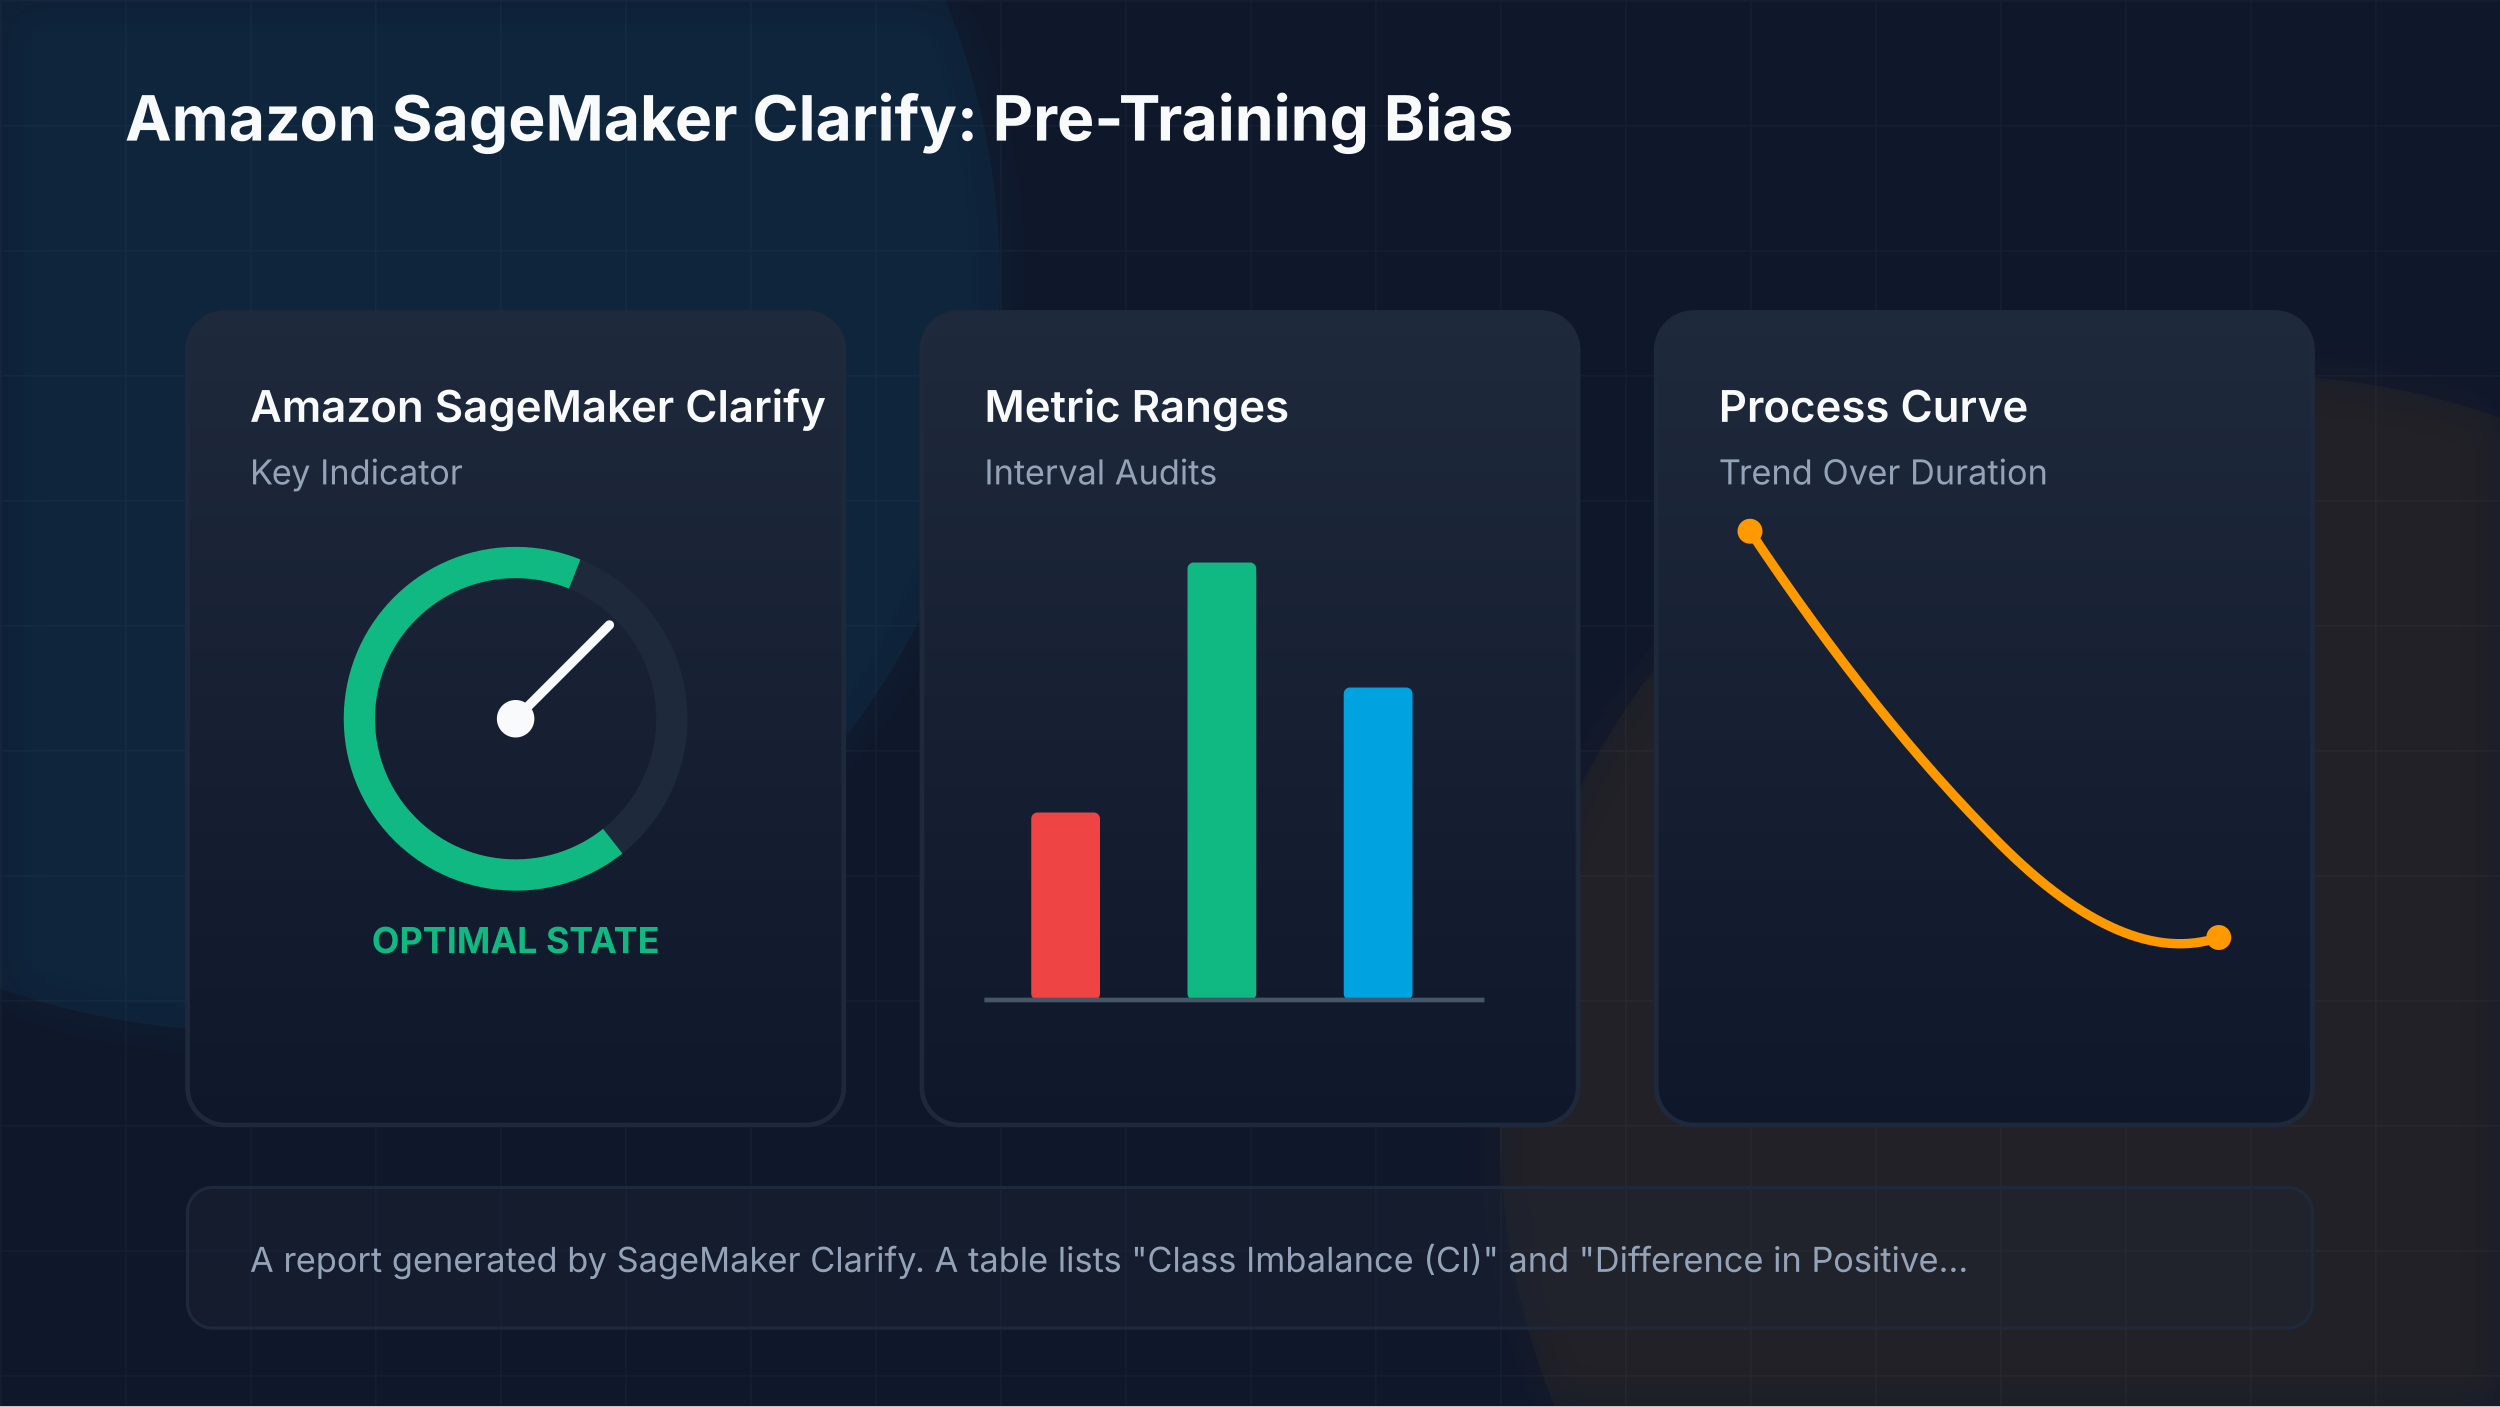
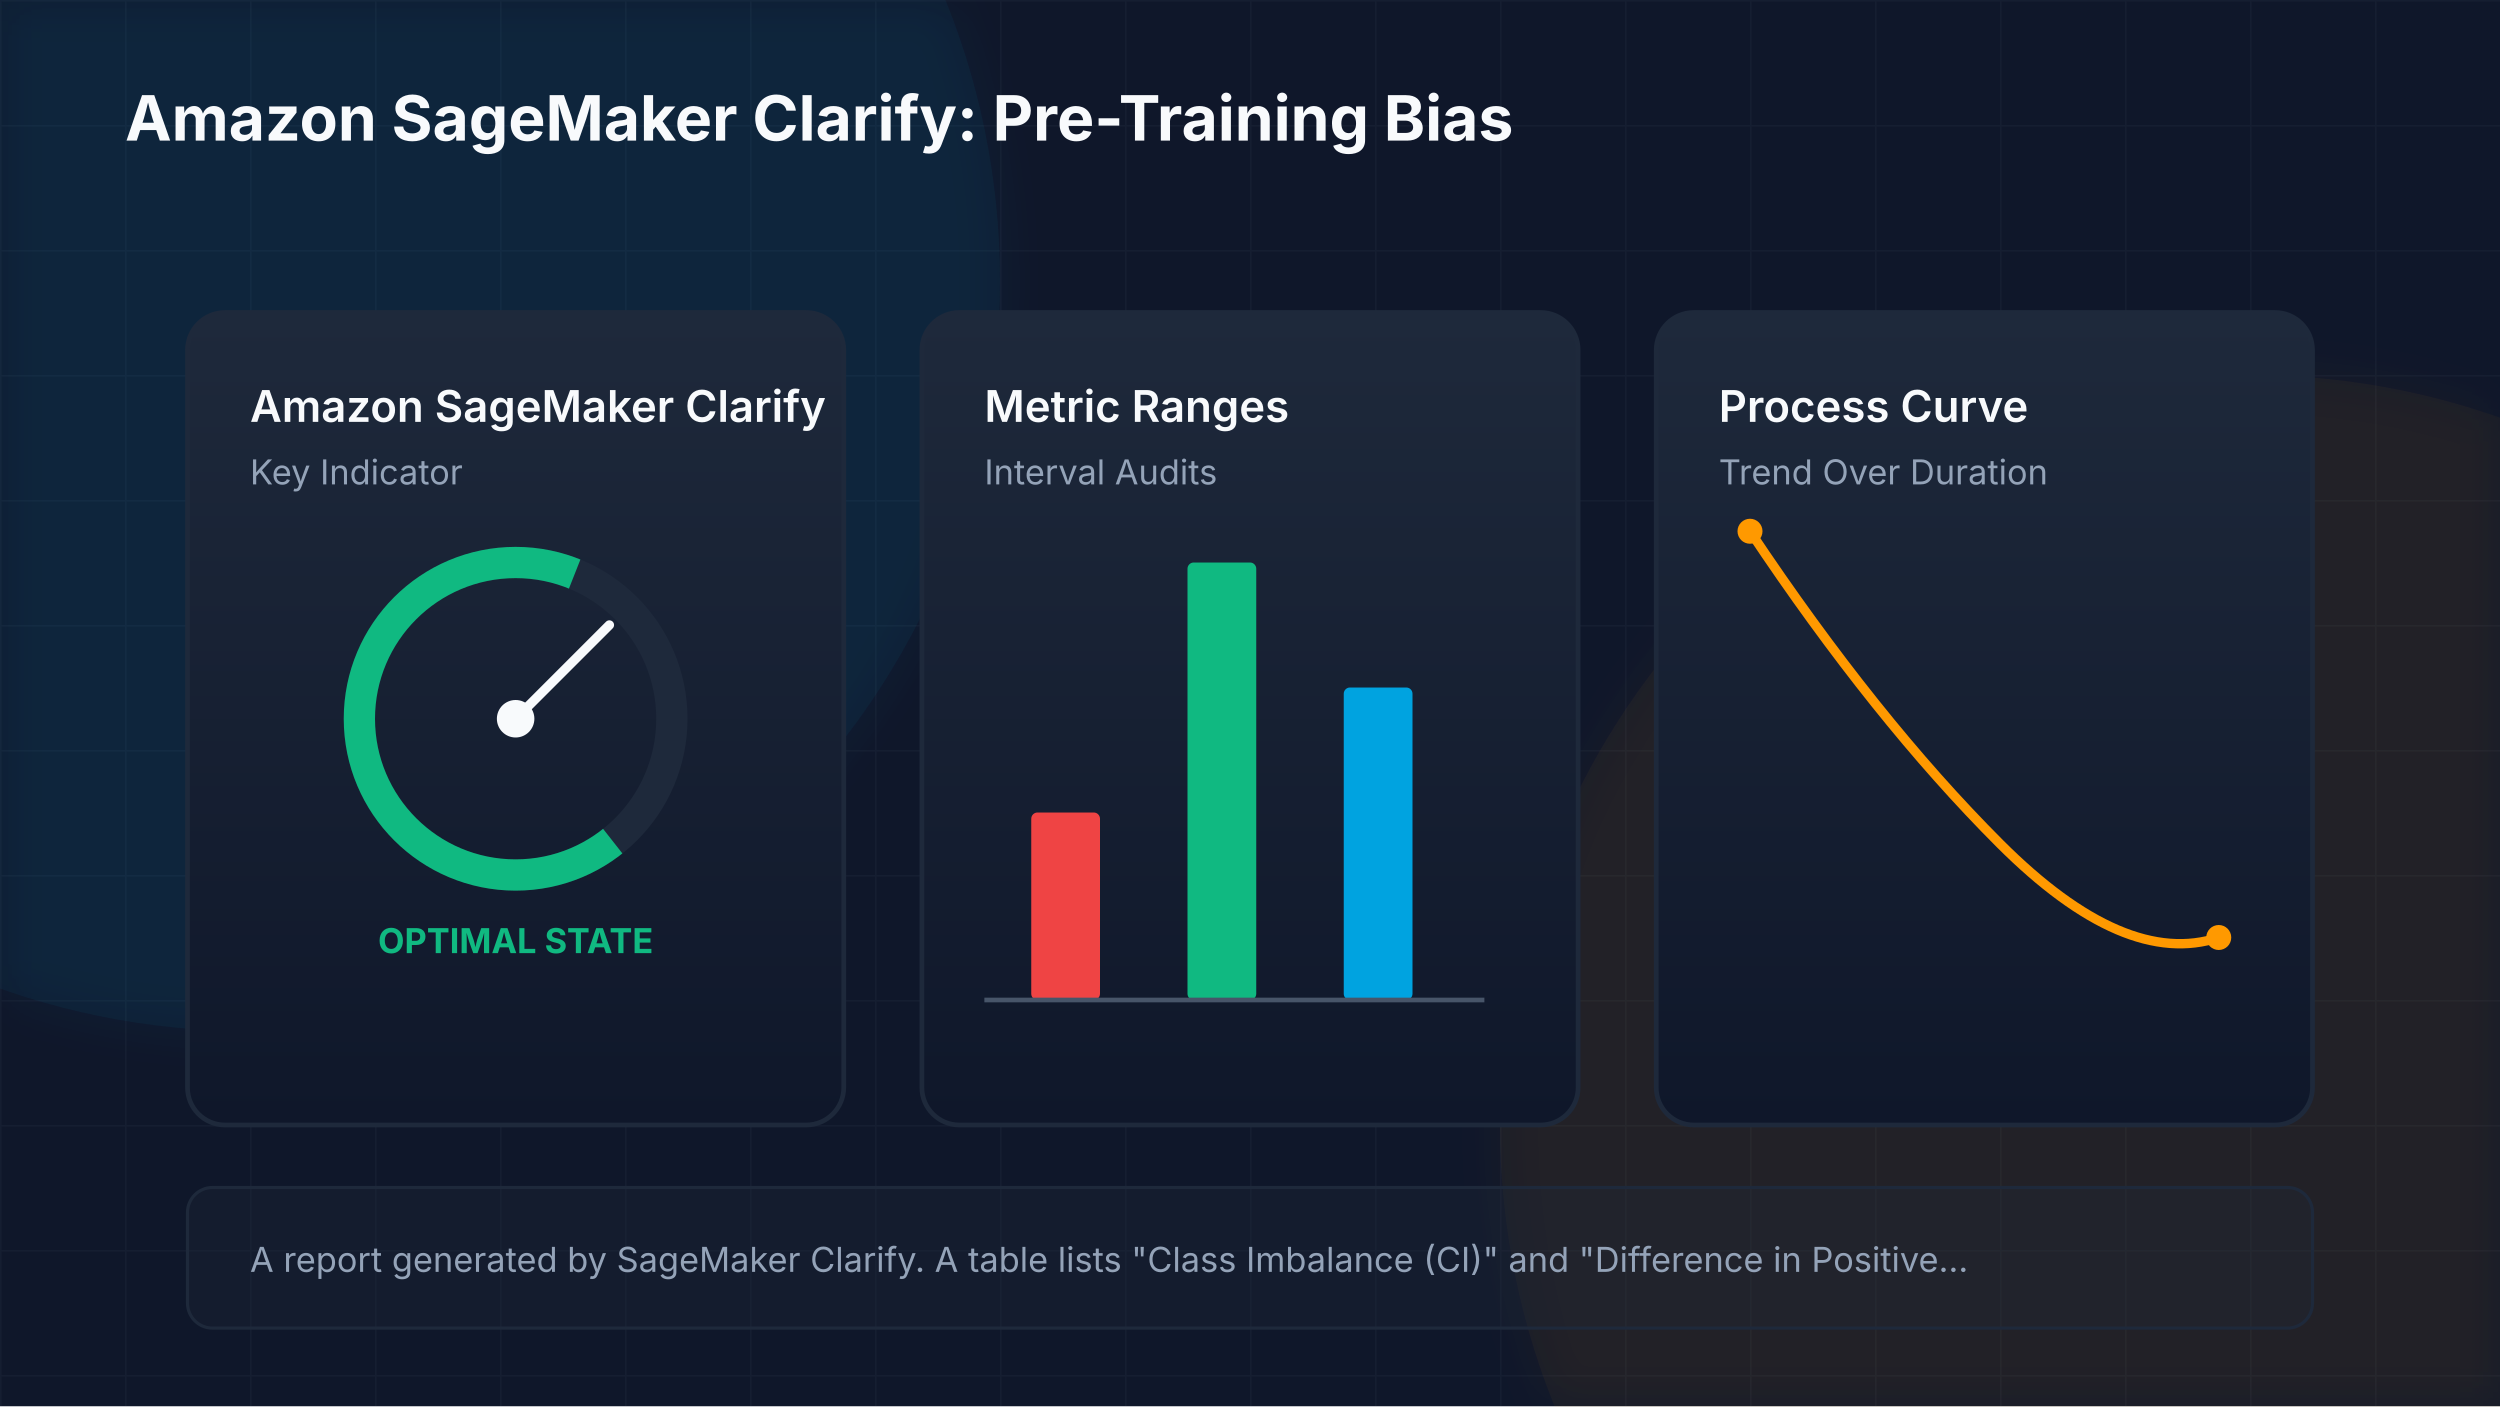
<svg xmlns="http://www.w3.org/2000/svg" viewBox="0 0 800 450" width="100%" height="100%">
  <defs>
    <linearGradient id="aws-orange" x1="0%" y1="0%" x2="100%" y2="100%">
      <stop offset="0%" stop-color="#FF9900" />
      <stop offset="100%" stop-color="#FFC400" />
    </linearGradient>
    <linearGradient id="cloud-blue" x1="0%" y1="0%" x2="100%" y2="100%">
      <stop offset="0%" stop-color="#00A3E0" />
      <stop offset="100%" stop-color="#1D70B8" />
    </linearGradient>
    <linearGradient id="success-green" x1="0%" y1="0%" x2="100%" y2="100%">
      <stop offset="0%" stop-color="#10B981" />
      <stop offset="100%" stop-color="#059669" />
    </linearGradient>
    <linearGradient id="alert-red" x1="0%" y1="0%" x2="100%" y2="100%">
      <stop offset="0%" stop-color="#EF4444" />
      <stop offset="100%" stop-color="#DC2626" />
    </linearGradient>
    <linearGradient id="warning-gold" x1="0%" y1="0%" x2="100%" y2="100%">
      <stop offset="0%" stop-color="#F59E0B" />
      <stop offset="100%" stop-color="#D97706" />
    </linearGradient>
    <linearGradient id="dark-card" x1="0%" y1="0%" x2="0%" y2="100%">
      <stop offset="0%" stop-color="#1E293B" />
      <stop offset="100%" stop-color="#0F172A" />
    </linearGradient>
    <linearGradient id="purple-glow" x1="0%" y1="0%" x2="100%" y2="100%">
      <stop offset="0%" stop-color="#8B5CF6" />
      <stop offset="100%" stop-color="#6D28D9" />
    </linearGradient>
    <filter id="glow-orange" x="-20%" y="-20%" width="140%" height="140%">
      <feGaussianBlur stdDeviation="8" result="blur" />
      <feComposite in="SourceGraphic" in2="blur" operator="over" />
    </filter>
    <filter id="glow-blue" x="-20%" y="-20%" width="140%" height="140%">
      <feGaussianBlur stdDeviation="8" result="blur" />
      <feComposite in="SourceGraphic" in2="blur" operator="over" />
    </filter>
    <pattern id="grid" width="40" height="40" patternUnits="userSpaceOnUse">
      <path d="M 40 0 L 0 0 0 40" fill="none" stroke="rgba(148, 163, 184, 0.05)" stroke-width="1" />
    </pattern>
  </defs>
  <rect width="800" height="450" fill="#0F172A" />
  <rect width="800" height="450" fill="url(#grid)" />
  <circle cx="80.0" cy="90.0" r="240.0" fill="rgba(0, 163, 224, 0.05)" filter="url(#glow-blue)" />
  <circle cx="720.0" cy="360.0" r="240.0" fill="rgba(255, 153, 0, 0.04)" filter="url(#glow-orange)" />
  <text x="40" y="45" font-family="Inter, system-ui, sans-serif" font-size="20" font-weight="700" fill="#F8FAFC">Amazon SageMaker Clarify: Pre-Training Bias</text>
  <rect x="60" y="100" width="210" height="260" rx="12" fill="url(#dark-card)" stroke="#1E293B" stroke-width="1.5" />
  <text x="80" y="135" font-family="Inter, system-ui, sans-serif" font-size="14" font-weight="600" fill="#F8FAFC">Amazon SageMaker Clarify</text>
  <text x="80" y="155" font-family="Inter, system-ui, sans-serif" font-size="11" fill="#94A3B8">Key Indicator</text>
  <circle cx="165" cy="230" r="50" fill="none" stroke="#1E293B" stroke-width="10" />
  <circle cx="165" cy="230" r="50" fill="none" stroke="#10B981" stroke-width="10" stroke-dasharray="210 314" stroke-dashoffset="-45" />
  <line x1="165" y1="230" x2="195" y2="200" stroke="#F8FAFC" stroke-width="3" stroke-linecap="round" />
  <circle cx="165" cy="230" r="6" fill="#F8FAFC" />
-   <text x="165" y="305" font-family="Inter" font-size="11.5" font-weight="700" fill="#10B981" text-anchor="middle">OPTIMAL STATE</text>
+   <text x="165" y="305" font-family="Inter" font-size="11" font-weight="700" fill="#10B981" text-anchor="middle">OPTIMAL STATE</text>
  <rect x="295" y="100" width="210" height="260" rx="12" fill="url(#dark-card)" stroke="#1E293B" stroke-width="1.5" />
  <text x="315" y="135" font-family="Inter, system-ui, sans-serif" font-size="14" font-weight="600" fill="#F8FAFC">Metric Ranges</text>
  <text x="315" y="155" font-family="Inter, system-ui, sans-serif" font-size="11" fill="#94A3B8">Interval Audits</text>
  <rect x="330" y="260" width="22" height="60" rx="2" fill="#EF4444" />
  <rect x="380" y="180" width="22" height="140" rx="2" fill="#10B981" />
  <rect x="430" y="220" width="22" height="100" rx="2" fill="#00A3E0" />
  <line x1="315" y1="320" x2="475" y2="320" stroke="#475569" stroke-width="1.5" />
  <rect x="530" y="100" width="210" height="260" rx="12" fill="url(#dark-card)" stroke="#1E293B" stroke-width="1.5" />
  <text x="550" y="135" font-family="Inter, system-ui, sans-serif" font-size="14" font-weight="600" fill="#F8FAFC">Process Curve</text>
  <text x="550" y="155" font-family="Inter, system-ui, sans-serif" font-size="11" fill="#94A3B8">Trend Over Duration</text>
  <path d="M 560,170 Q 600,230 640,270 T 710,300" fill="none" stroke="#FF9900" stroke-width="3" />
  <circle cx="560" cy="170" r="4" fill="#FF9900" />
  <circle cx="710" cy="300" r="4" fill="#FF9900" />
  <rect x="60" y="380" width="680" height="45" rx="8" fill="rgba(30,41,59,0.3)" stroke="#1E293B" stroke-width="1" />
  <text x="80" y="407" font-family="Inter" font-size="11" fill="#94A3B8">A report generated by SageMaker Clarify. A table lists "Class Imbalance (CI)" and "Difference in Positive...</text>
</svg>
